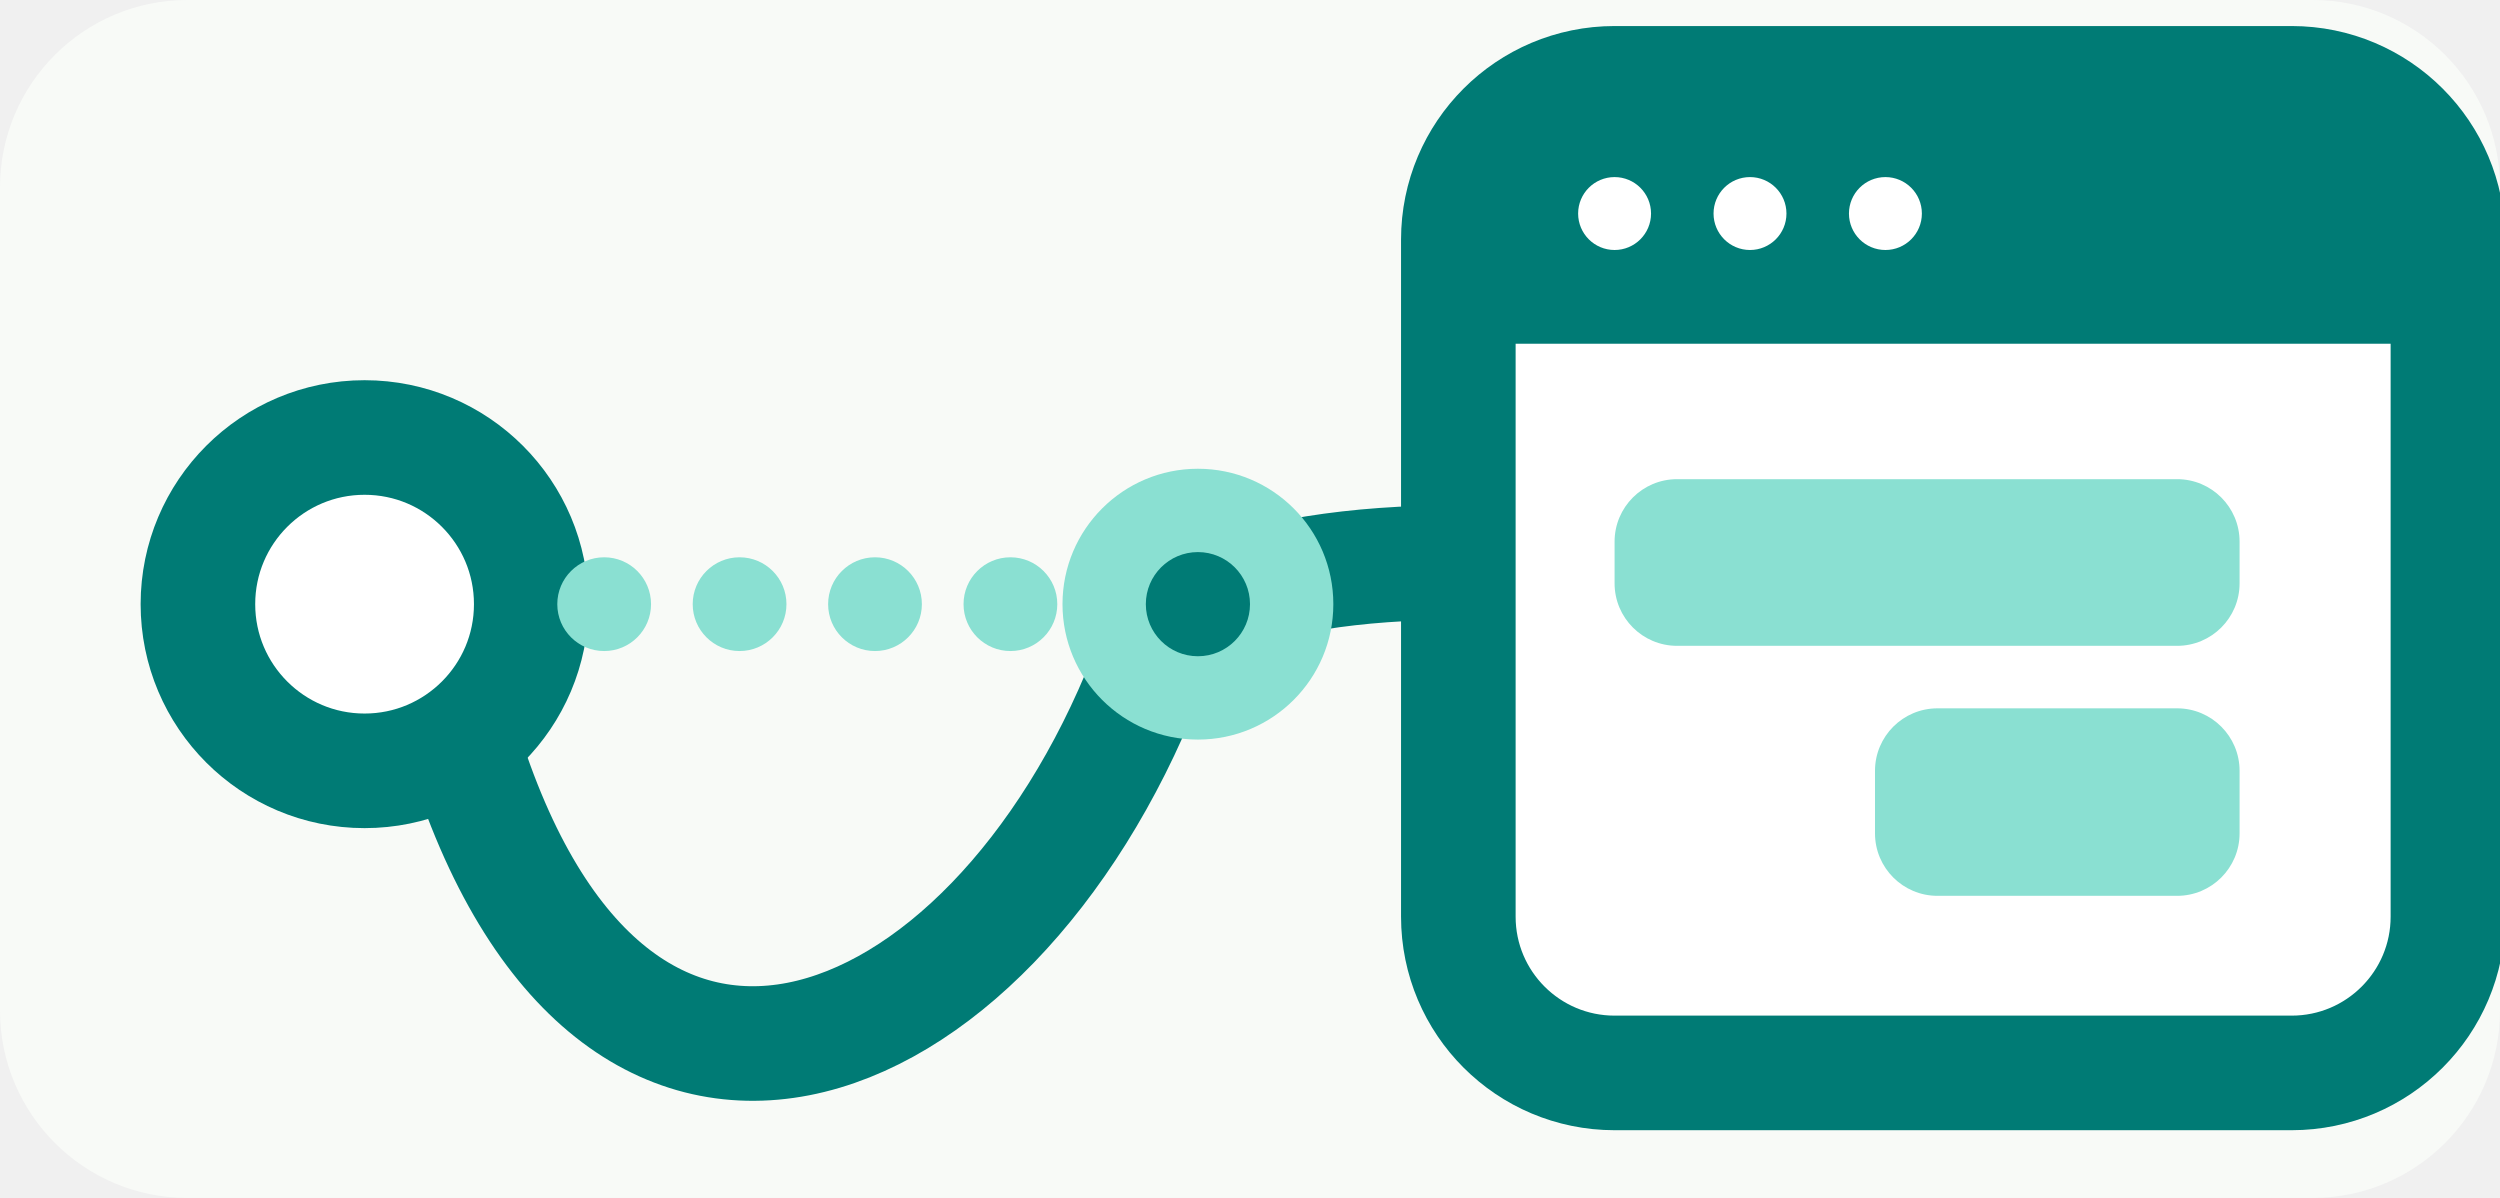
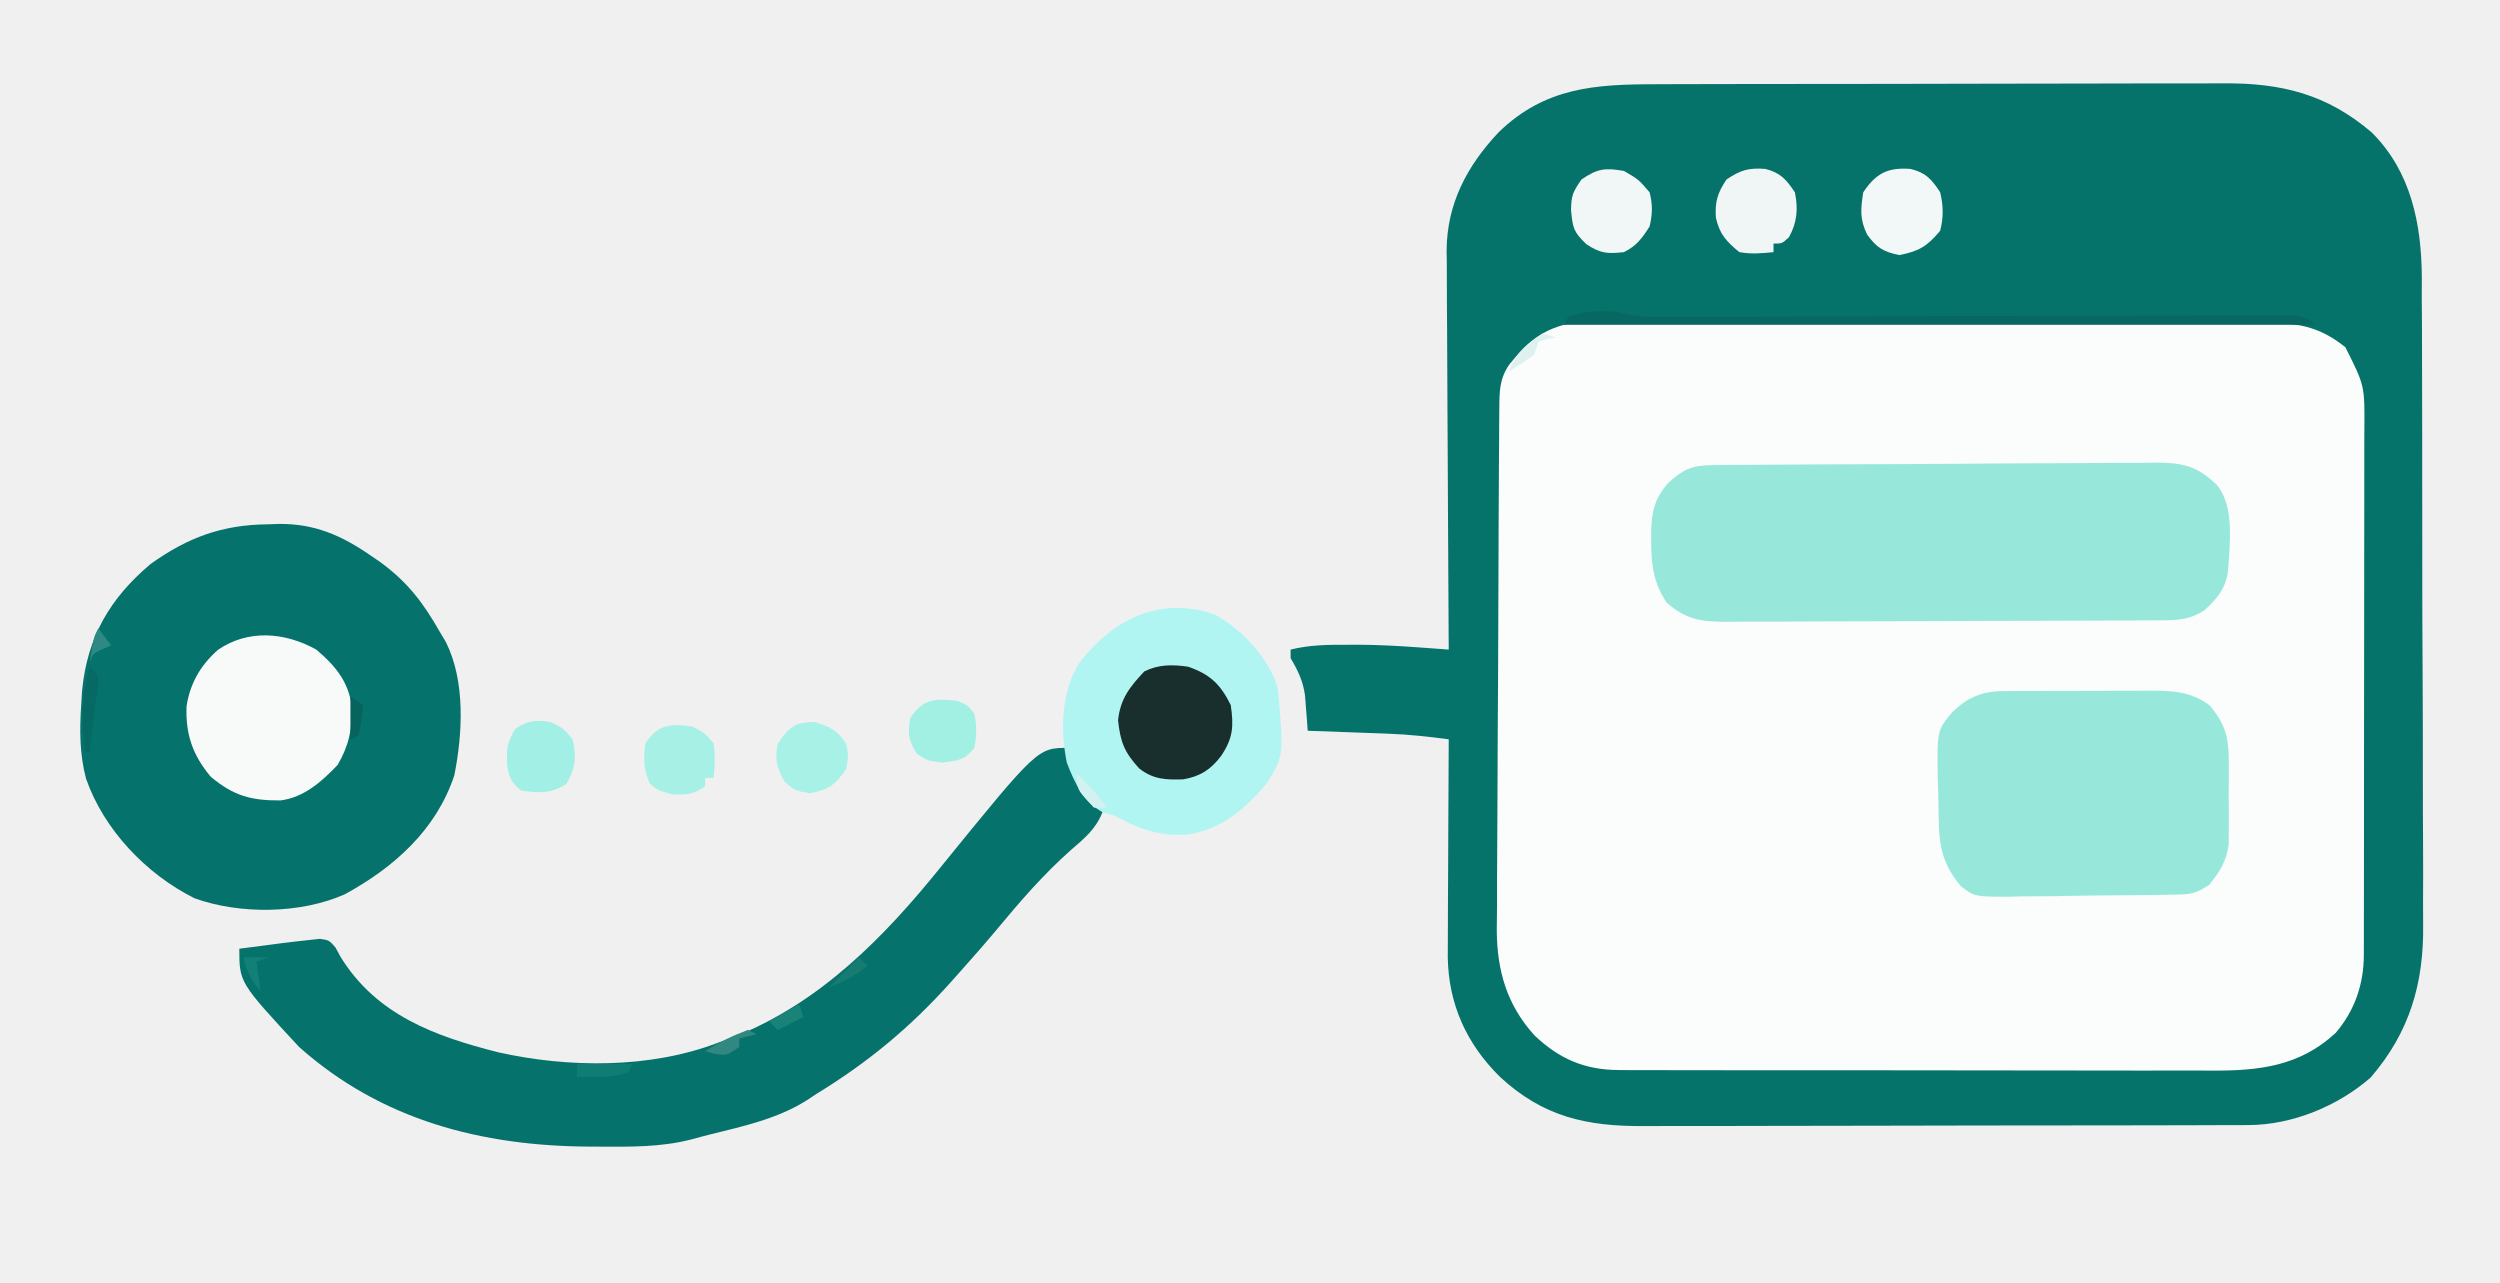
- <svg xmlns="http://www.w3.org/2000/svg" viewBox="10 22 240 115">
-   <rect x="10" y="22" width="240" height="115" rx="18" fill="#F8FAF7" />
-   <path d="M 54 92 C 68 140, 105 125, 120 87" fill="none" stroke="#007B75" stroke-width="11" stroke-linecap="round" />
-   <path d="M 125 80 Q 135 76 150 76" fill="none" stroke="#007B75" stroke-width="11" stroke-linecap="round" />
-   <circle cx="45" cy="80" r="16" fill="#FFFFFF" stroke="#007B75" stroke-width="11" />
-   <circle cx="68" cy="80" r="4.5" fill="#8AE0D2" />
-   <circle cx="81" cy="80" r="4.5" fill="#8AE0D2" />
-   <circle cx="94" cy="80" r="4.5" fill="#8AE0D2" />
-   <circle cx="107" cy="80" r="4.5" fill="#8AE0D2" />
-   <circle cx="125" cy="80" r="13" fill="#8AE0D2" />
-   <circle cx="125" cy="80" r="5" fill="#007B75" />
-   <rect x="150" y="30" width="95" height="95" rx="15" fill="#FFFFFF" />
-   <path d="M 150 45 C 150 36.7 156.7 30 165 30 L 230 30 C 238.3 30 245 36.7 245 45 L 245 55 L 150 55 Z" fill="#007B75" />
-   <rect x="150" y="30" width="95" height="95" rx="15" fill="none" stroke="#007B75" stroke-width="11" />
-   <circle cx="165" cy="42.5" r="3.5" fill="#FFFFFF" />
-   <circle cx="178" cy="42.5" r="3.5" fill="#FFFFFF" />
-   <circle cx="191" cy="42.5" r="3.5" fill="#FFFFFF" />
-   <rect x="165" y="68" width="60" height="16" rx="6" fill="#8AE0D2" />
-   <rect x="190" y="90" width="35" height="18" rx="6" fill="#8AE0D2" />
+ <svg xmlns="http://www.w3.org/2000/svg" viewBox="70 360 585 300" role="img" aria-labelledby="sakala-mark-title">
+   <path d="M0 0 C1.579 -0.006 3.159 -0.013 4.738 -0.02 C9.011 -0.038 13.284 -0.043 17.557 -0.044 C20.231 -0.045 22.905 -0.05 25.579 -0.055 C34.922 -0.073 44.265 -0.082 53.608 -0.08 C62.296 -0.079 70.983 -0.1 79.671 -0.132 C87.148 -0.158 94.625 -0.168 102.102 -0.167 C106.56 -0.167 111.017 -0.172 115.475 -0.194 C119.67 -0.213 123.865 -0.213 128.06 -0.198 C129.593 -0.196 131.125 -0.201 132.657 -0.213 C146.255 -0.314 156.896 2.307 167.395 11.291 C176.592 20.447 179.023 32.685 179.106 45.153 C179.101 46.781 179.096 48.408 179.09 50.036 C179.102 51.785 179.115 53.535 179.131 55.284 C179.166 59.999 179.17 64.714 179.166 69.429 C179.164 73.382 179.178 77.336 179.191 81.289 C179.221 90.625 179.225 99.961 179.212 109.297 C179.199 118.889 179.234 128.481 179.293 138.074 C179.341 146.345 179.358 154.616 179.351 162.888 C179.347 167.813 179.355 172.736 179.394 177.661 C179.429 182.297 179.425 186.931 179.392 191.566 C179.386 193.254 179.393 194.943 179.416 196.631 C179.588 210.349 176.299 221.783 167.145 232.416 C159.468 239.139 148.738 243.529 138.598 243.558 C137.939 243.562 137.28 243.567 136.601 243.572 C134.406 243.584 132.212 243.583 130.018 243.581 C128.438 243.587 126.859 243.594 125.28 243.601 C120.999 243.619 116.718 243.624 112.437 243.625 C109.758 243.626 107.079 243.631 104.401 243.636 C95.045 243.655 85.689 243.663 76.333 243.661 C67.631 243.66 58.929 243.681 50.226 243.713 C42.741 243.739 35.255 243.749 27.77 243.748 C23.305 243.748 18.841 243.753 14.377 243.775 C10.173 243.794 5.97 243.794 1.767 243.78 C0.231 243.777 -1.304 243.782 -2.839 243.794 C-16.332 243.894 -26.511 241.635 -36.605 232.291 C-44.441 224.56 -48.654 215.284 -48.832 204.263 C-48.831 201.888 -48.82 199.513 -48.8 197.138 C-48.797 195.883 -48.794 194.628 -48.791 193.334 C-48.782 190.018 -48.764 186.703 -48.742 183.387 C-48.722 179.995 -48.712 176.603 -48.702 173.21 C-48.68 166.57 -48.647 159.93 -48.605 153.291 C-53.368 152.657 -58.049 152.149 -62.855 151.974 C-63.957 151.932 -65.059 151.89 -66.195 151.847 C-67.32 151.808 -68.445 151.769 -69.605 151.728 C-70.761 151.685 -71.917 151.642 -73.109 151.597 C-75.941 151.492 -78.773 151.39 -81.605 151.291 C-81.659 150.538 -81.713 149.785 -81.769 149.01 C-81.847 148.021 -81.926 147.032 -82.007 146.013 C-82.082 145.034 -82.156 144.054 -82.233 143.045 C-82.686 139.686 -83.892 137.194 -85.605 134.291 C-85.605 133.631 -85.605 132.971 -85.605 132.291 C-81.131 131.174 -76.748 131.142 -72.167 131.166 C-71.449 131.162 -70.73 131.158 -69.99 131.154 C-65.068 131.162 -60.192 131.438 -55.284 131.799 C-54.031 131.89 -52.778 131.982 -51.487 132.076 C-50.06 132.182 -50.06 132.182 -48.605 132.291 C-48.614 131.047 -48.623 129.804 -48.632 128.523 C-48.713 116.783 -48.773 105.043 -48.812 93.302 C-48.833 87.267 -48.861 81.232 -48.906 75.197 C-48.95 69.368 -48.974 63.539 -48.984 57.71 C-48.992 55.491 -49.006 53.272 -49.028 51.053 C-49.057 47.934 -49.061 44.816 -49.059 41.697 C-49.073 40.789 -49.088 39.88 -49.102 38.944 C-49.032 27.954 -44.36 19.142 -36.917 11.228 C-26.098 0.73 -14.376 -0.011 0 0 Z " fill="#FBFCFC" transform="translate(457.6047,379.7095)" />
+   <path d="M0 0 C1.579 -0.006 3.159 -0.013 4.738 -0.02 C9.011 -0.038 13.284 -0.043 17.557 -0.044 C20.231 -0.045 22.905 -0.05 25.579 -0.055 C34.922 -0.073 44.265 -0.082 53.608 -0.08 C62.296 -0.079 70.983 -0.1 79.671 -0.132 C87.148 -0.158 94.625 -0.168 102.102 -0.167 C106.56 -0.167 111.017 -0.172 115.475 -0.194 C119.67 -0.213 123.865 -0.213 128.06 -0.198 C129.593 -0.196 131.125 -0.201 132.657 -0.213 C146.255 -0.314 156.896 2.307 167.395 11.291 C176.592 20.447 179.023 32.685 179.106 45.153 C179.101 46.781 179.096 48.408 179.09 50.036 C179.102 51.785 179.115 53.535 179.131 55.284 C179.166 59.999 179.17 64.714 179.166 69.429 C179.164 73.382 179.178 77.336 179.191 81.289 C179.221 90.625 179.225 99.961 179.212 109.297 C179.199 118.889 179.234 128.481 179.293 138.074 C179.341 146.345 179.358 154.616 179.351 162.888 C179.347 167.813 179.355 172.736 179.394 177.661 C179.429 182.297 179.425 186.931 179.392 191.566 C179.386 193.254 179.393 194.943 179.416 196.631 C179.588 210.349 176.299 221.783 167.145 232.416 C159.468 239.139 148.738 243.529 138.598 243.558 C137.939 243.562 137.28 243.567 136.601 243.572 C134.406 243.584 132.212 243.583 130.018 243.581 C128.438 243.587 126.859 243.594 125.28 243.601 C120.999 243.619 116.718 243.624 112.437 243.625 C109.758 243.626 107.079 243.631 104.401 243.636 C95.045 243.655 85.689 243.663 76.333 243.661 C67.631 243.66 58.929 243.681 50.226 243.713 C42.741 243.739 35.255 243.749 27.77 243.748 C23.305 243.748 18.841 243.753 14.377 243.775 C10.173 243.794 5.97 243.794 1.767 243.78 C0.231 243.777 -1.304 243.782 -2.839 243.794 C-16.332 243.894 -26.511 241.635 -36.605 232.291 C-44.441 224.56 -48.654 215.284 -48.832 204.263 C-48.831 201.888 -48.82 199.513 -48.8 197.138 C-48.797 195.883 -48.794 194.628 -48.791 193.334 C-48.782 190.018 -48.764 186.703 -48.742 183.387 C-48.722 179.995 -48.712 176.603 -48.702 173.21 C-48.68 166.57 -48.647 159.93 -48.605 153.291 C-53.368 152.657 -58.049 152.149 -62.855 151.974 C-63.957 151.932 -65.059 151.89 -66.195 151.847 C-67.32 151.808 -68.445 151.769 -69.605 151.728 C-70.761 151.685 -71.917 151.642 -73.109 151.597 C-75.941 151.492 -78.773 151.39 -81.605 151.291 C-81.659 150.538 -81.713 149.785 -81.769 149.01 C-81.847 148.021 -81.926 147.032 -82.007 146.013 C-82.082 145.034 -82.156 144.054 -82.233 143.045 C-82.686 139.686 -83.892 137.194 -85.605 134.291 C-85.605 133.631 -85.605 132.971 -85.605 132.291 C-81.131 131.174 -76.748 131.142 -72.167 131.166 C-71.449 131.162 -70.73 131.158 -69.99 131.154 C-65.068 131.162 -60.192 131.438 -55.284 131.799 C-54.031 131.89 -52.778 131.982 -51.487 132.076 C-50.06 132.182 -50.06 132.182 -48.605 132.291 C-48.614 131.047 -48.623 129.804 -48.632 128.523 C-48.713 116.783 -48.773 105.043 -48.812 93.302 C-48.833 87.267 -48.861 81.232 -48.906 75.197 C-48.95 69.368 -48.974 63.539 -48.984 57.71 C-48.992 55.491 -49.006 53.272 -49.028 51.053 C-49.057 47.934 -49.061 44.816 -49.059 41.697 C-49.073 40.789 -49.088 39.88 -49.102 38.944 C-49.032 27.954 -44.36 19.142 -36.917 11.228 C-26.098 0.73 -14.376 -0.011 0 0 Z M-32.98 63.853 C-33.462 64.432 -33.944 65.011 -34.441 65.607 C-36.73 68.918 -36.739 71.915 -36.765 75.81 C-36.775 76.957 -36.785 78.105 -36.796 79.288 C-36.802 80.549 -36.807 81.81 -36.813 83.109 C-36.823 84.449 -36.833 85.79 -36.843 87.13 C-36.875 91.537 -36.895 95.943 -36.913 100.349 C-36.917 101.1 -36.92 101.851 -36.923 102.625 C-36.954 109.714 -36.981 116.804 -36.998 123.894 C-37.02 132.943 -37.061 141.992 -37.131 151.04 C-37.179 157.413 -37.203 163.785 -37.21 170.157 C-37.215 173.957 -37.23 177.756 -37.27 181.556 C-37.307 185.139 -37.315 188.721 -37.302 192.305 C-37.302 194.228 -37.331 196.15 -37.362 198.073 C-37.285 207.481 -34.976 215.456 -28.551 222.562 C-22.761 228.067 -16.77 230.661 -8.794 230.678 C-8.146 230.684 -7.498 230.689 -6.83 230.695 C-4.677 230.709 -2.525 230.702 -0.373 230.695 C1.178 230.7 2.73 230.707 4.281 230.715 C8.481 230.733 12.682 230.732 16.882 230.726 C20.396 230.723 23.91 230.729 27.423 230.735 C35.718 230.75 44.012 230.748 52.306 230.737 C60.846 230.725 69.385 230.739 77.924 230.766 C85.27 230.788 92.616 230.795 99.963 230.789 C104.344 230.786 108.725 230.788 113.106 230.805 C117.229 230.821 121.351 230.817 125.474 230.798 C126.981 230.794 128.488 230.797 129.995 230.808 C141.01 230.879 150.543 229.776 158.927 222.005 C163.429 216.749 165.518 210.576 165.529 203.738 C165.533 202.583 165.538 201.428 165.542 200.237 C165.541 198.969 165.541 197.7 165.541 196.393 C165.544 195.044 165.547 193.696 165.551 192.347 C165.56 188.682 165.562 185.016 165.563 181.351 C165.563 179.06 165.565 176.768 165.568 174.477 C165.577 166.481 165.581 158.485 165.581 150.489 C165.58 143.041 165.591 135.594 165.606 128.146 C165.619 121.749 165.625 115.351 165.624 108.954 C165.624 105.134 165.627 101.315 165.637 97.496 C165.647 93.901 165.647 90.306 165.64 86.711 C165.638 84.769 165.647 82.827 165.655 80.886 C165.748 70.536 165.748 70.536 161.208 61.541 C155.699 57.134 150.968 55.916 143.995 55.903 C143.283 55.897 142.572 55.892 141.839 55.887 C139.472 55.872 137.106 55.879 134.739 55.886 C133.035 55.881 131.331 55.874 129.627 55.866 C125.012 55.848 120.396 55.849 115.78 55.855 C111.923 55.858 108.067 55.852 104.21 55.846 C95.11 55.832 86.01 55.833 76.911 55.844 C67.53 55.856 58.149 55.842 48.767 55.815 C40.705 55.793 32.643 55.786 24.581 55.792 C19.769 55.796 14.957 55.793 10.146 55.776 C5.621 55.76 1.097 55.764 -3.427 55.783 C-5.085 55.787 -6.743 55.784 -8.401 55.773 C-10.669 55.76 -12.936 55.772 -15.204 55.789 C-16.472 55.79 -17.74 55.79 -19.046 55.79 C-24.781 56.597 -29.3 59.309 -32.98 63.853 Z " fill="#06736B" transform="translate(457.6047,379.7095)" />
+   <path d="M0 0 C1.297 -0.044 1.297 -0.044 2.621 -0.088 C10.981 -0.169 17.298 2.59 24.125 7.312 C24.821 7.787 25.517 8.261 26.234 8.75 C32.77 13.52 36.38 18.298 40.375 25.312 C40.816 26.051 41.257 26.79 41.711 27.551 C46.287 36.686 45.653 48.959 43.68 58.77 C39.429 71.538 29.572 80.289 18.051 86.582 C7.719 91.172 -6.512 91.331 -17.125 87.5 C-28.439 81.843 -38.328 71.463 -42.5 59.5 C-44.001 53.735 -44.015 48.228 -43.625 42.312 C-43.555 41.173 -43.486 40.033 -43.414 38.859 C-42.177 26.383 -36.945 17.349 -27.391 9.289 C-18.625 3.024 -10.606 0.115 0 0 Z " fill="#05736B" transform="translate(132.625,482.6875)" />
+   <path d="M0 0 C0.977 -0.01 1.954 -0.02 2.961 -0.03 C4.575 -0.039 4.575 -0.039 6.221 -0.048 C7.351 -0.058 8.481 -0.068 9.646 -0.078 C13.4 -0.108 17.154 -0.129 20.908 -0.148 C22.188 -0.155 23.468 -0.161 24.787 -0.168 C30.169 -0.194 35.55 -0.217 40.931 -0.232 C48.637 -0.254 56.342 -0.296 64.048 -0.366 C70.123 -0.419 76.198 -0.439 82.273 -0.448 C84.855 -0.456 87.436 -0.475 90.018 -0.504 C93.633 -0.543 97.246 -0.544 100.862 -0.536 C102.46 -0.566 102.46 -0.566 104.091 -0.597 C110.262 -0.537 113.692 0.286 118.14 4.677 C122.366 9.796 121.088 18.682 120.699 24.954 C120.087 28.997 118.131 31.304 115.189 33.981 C112.025 36.027 109.344 36.289 105.679 36.308 C104.716 36.315 103.752 36.322 102.76 36.329 C101.177 36.334 101.177 36.334 99.563 36.338 C97.894 36.347 97.894 36.347 96.192 36.358 C92.503 36.377 88.815 36.389 85.127 36.399 C83.868 36.403 82.61 36.407 81.313 36.411 C75.34 36.43 69.368 36.445 63.395 36.453 C56.507 36.463 49.619 36.489 42.731 36.529 C36.76 36.563 30.789 36.575 24.818 36.579 C22.28 36.584 19.743 36.596 17.205 36.614 C13.655 36.638 10.105 36.638 6.555 36.631 C5.506 36.643 4.457 36.656 3.376 36.669 C-2.609 36.627 -6.096 36.185 -10.635 32.161 C-13.775 27.498 -14.247 23.252 -14.26 17.786 C-14.263 17.034 -14.266 16.283 -14.269 15.508 C-14.118 10.776 -13.475 7.845 -10.26 4.161 C-6.815 0.985 -4.665 0.038 0 0 Z " fill="#97E8DB" transform="translate(470.6352,468.8394)" />
+   <path d="M0 0 C0.159 0.58 0.317 1.16 0.48 1.758 C2.129 7.276 4.036 10.822 8 15 C6.434 18.998 3.836 21.102 0.625 23.875 C-5.799 29.565 -11.26 35.884 -16.732 42.477 C-19.423 45.709 -22.202 48.861 -25 52 C-25.842 52.946 -26.684 53.892 -27.551 54.867 C-37.072 65.479 -46.88 73.589 -59 81 C-60.121 81.744 -60.121 81.744 -61.266 82.504 C-68.087 86.788 -76.024 88.535 -83.773 90.448 C-85.201 90.802 -86.624 91.177 -88.039 91.577 C-95.271 93.476 -102.568 93.354 -110 93.312 C-110.689 93.31 -111.379 93.308 -112.089 93.306 C-137.308 93.179 -160.775 87.121 -180 70 C-194 54.919 -194 54.919 -194 47 C-191.438 46.663 -188.875 46.33 -186.312 46 C-185.591 45.905 -184.87 45.809 -184.127 45.711 C-182.087 45.45 -180.045 45.218 -178 45 C-176.59 44.845 -176.59 44.845 -175.152 44.688 C-173 45 -173 45 -171.516 46.688 C-171.098 47.451 -170.68 48.214 -170.25 49 C-161.846 62.553 -148.214 67.486 -133.41 71.238 C-116.949 74.915 -97.857 75.081 -82 69 C-80.828 68.576 -79.656 68.152 -78.449 67.715 C-58.213 59.775 -43.148 44.382 -29.75 27.75 C-7.196 0 -7.196 0 0 0 Z " fill="#05726B" transform="translate(320,535)" />
+   <path d="M0 0 C0.921 -0.01 1.843 -0.019 2.792 -0.029 C4.275 -0.028 4.275 -0.028 5.788 -0.026 C6.811 -0.03 7.834 -0.035 8.889 -0.039 C11.052 -0.045 13.216 -0.045 15.379 -0.041 C18.682 -0.038 21.985 -0.061 25.288 -0.087 C27.392 -0.089 29.496 -0.09 31.6 -0.089 C33.077 -0.102 33.077 -0.102 34.584 -0.117 C39.868 -0.081 43.887 0.087 48.327 3.275 C51.976 7.567 52.837 10.635 52.858 16.212 C52.866 18.173 52.866 18.173 52.874 20.173 C52.861 21.184 52.861 21.184 52.848 22.215 C52.827 24.27 52.848 26.321 52.874 28.376 C52.868 29.683 52.863 30.99 52.858 32.337 C52.853 33.524 52.849 34.712 52.844 35.935 C52.221 39.958 50.855 42.116 48.327 45.275 C45.056 47.455 44.018 47.544 40.216 47.613 C39.175 47.635 38.133 47.658 37.06 47.681 C35.372 47.698 35.372 47.698 33.651 47.716 C32.493 47.73 31.335 47.744 30.142 47.758 C27.69 47.781 25.238 47.798 22.786 47.81 C19.039 47.837 15.294 47.912 11.547 47.988 C9.165 48.004 6.783 48.018 4.401 48.029 C3.282 48.058 2.163 48.088 1.01 48.119 C-6.608 48.076 -6.608 48.076 -9.719 45.736 C-15.164 39.509 -14.981 34.209 -15.078 26.118 C-15.11 24.112 -15.18 22.106 -15.25 20.101 C-15.376 9.201 -15.376 9.201 -11.896 4.974 C-8.337 1.511 -4.962 0.028 0 0 Z " fill="#97E8DB" transform="translate(538.6733,521.7253)" />
+   <path d="M0 0 C6.479 3.758 12.437 9.924 14.625 17.16 C16.063 33.03 16.063 33.03 12.02 39.488 C7.036 45.462 1.223 50.414 -6.719 51.473 C-12.328 51.75 -16.423 50.689 -21.41 48.156 C-23.449 47.048 -23.449 47.048 -26.125 46.348 C-30.83 43.864 -32.894 39.408 -34.75 34.598 C-36.297 26.801 -36.068 17.984 -31.75 11.16 C-23.937 1.122 -12.896 -4.56 0 0 Z " fill="#B1F5F2" transform="translate(354.375,503.8398)" />
+   <path d="M0 0 C4.301 3.617 7.521 7.412 8.285 13.137 C8.491 18.399 7.702 22.38 5 27 C1.278 30.902 -2.864 34.602 -8.367 35.301 C-15.244 35.333 -19.305 34.256 -24.688 29.75 C-28.928 24.707 -30.603 19.783 -30.348 13.27 C-29.522 7.881 -27.061 3.659 -23 0.062 C-15.942 -4.79 -7.309 -4.076 0 0 Z " fill="#F8FAFA" transform="translate(144,512)" />
+   <path d="M0 0 C5.151 1.783 7.6 4.107 10 9 C10.709 13.966 10.554 16.699 7.75 20.875 C5.324 24.095 2.848 25.681 -1.148 26.371 C-5.249 26.493 -8.127 26.399 -11.438 23.812 C-14.919 19.991 -15.819 17.659 -16.375 12.562 C-15.842 7.499 -13.653 4.771 -10.25 1.125 C-6.864 -0.568 -3.663 -0.509 0 0 Z " fill="#192F2D" transform="translate(348,516)" />
+   <path d="M0 0 C2.894 0.661 5.599 0.615 8.567 0.606 C9.881 0.604 11.195 0.603 12.548 0.601 C14.003 0.594 15.457 0.588 16.911 0.581 C18.444 0.577 19.976 0.574 21.509 0.571 C24.808 0.565 28.107 0.555 31.406 0.543 C36.62 0.525 41.834 0.516 47.048 0.508 C61.875 0.483 76.701 0.447 91.527 0.403 C99.717 0.378 107.906 0.361 116.095 0.351 C121.281 0.345 126.467 0.329 131.653 0.307 C134.875 0.295 138.097 0.292 141.319 0.291 C142.816 0.289 144.313 0.283 145.81 0.274 C147.849 0.262 149.889 0.263 151.928 0.265 C153.07 0.262 154.213 0.259 155.39 0.256 C158.184 0.499 158.184 0.499 161.184 2.499 C103.104 2.499 45.024 2.499 -14.816 2.499 C-14.486 1.839 -14.156 1.179 -13.816 0.499 C-9.439 -0.788 -4.43 -1.223 0 0 Z " fill="#076861" transform="translate(450.8159,433.5011)" />
+   <path d="M0 0 C3.601 0.878 4.945 2.422 6.938 5.473 C7.691 8.655 7.741 11.297 6.938 14.473 C3.908 18.093 2.001 19.267 -2.625 20.16 C-6.326 19.42 -7.973 18.415 -10.176 15.32 C-11.89 11.749 -11.687 9.409 -11.062 5.473 C-8.057 0.964 -5.259 -0.388 0 0 Z " fill="#F2F7F7" transform="translate(517.0625,399.5273)" />
+   <path d="M0 0 C3.552 0.874 4.948 2.493 6.938 5.477 C7.728 9.317 7.482 12.486 5.562 15.977 C3.938 17.477 3.938 17.477 1.938 17.477 C1.938 18.137 1.938 18.797 1.938 19.477 C-0.991 19.774 -3.206 19.973 -6.062 19.477 C-9.157 16.898 -10.617 15.351 -11.539 11.473 C-11.811 7.695 -11.148 5.605 -9.062 2.477 C-5.734 0.257 -3.923 -0.282 0 0 Z " fill="#F0F6F6" transform="translate(483.0625,399.5234)" />
+   <path d="M0 0 C3.438 2 3.438 2 6 5 C6.746 7.826 6.687 10.165 6 13 C4.206 15.81 2.981 17.509 0 19 C-3.872 19.43 -5.525 19.317 -8.812 17.125 C-11.799 14.224 -11.957 13.439 -12.375 9.188 C-12.319 5.759 -11.998 4.997 -9.938 2 C-6.202 -0.544 -4.44 -0.779 0 0 Z " fill="#F1F7F6" transform="translate(450,400)" />
+   <path d="M0 0 C2.938 1.5 2.938 1.5 5 4 C5.417 6.802 5.238 9.143 5 12 C4.34 12 3.68 12 3 12 C3 12.66 3 13.32 3 14 C0.248 15.871 -1.162 15.994 -4.562 15.875 C-8 15 -8 15 -9.938 13.375 C-11.437 10.023 -11.454 7.63 -11 4 C-8.104 -0.517 -5.127 -0.72 0 0 Z " fill="#A6F0E6" transform="translate(232,530)" />
+   <path d="M0 0 C3.713 1.148 5.269 1.853 7.438 5.062 C8 8 8 8 7.438 11.062 C4.805 14.732 3.349 15.903 -1.125 16.688 C-4.562 16.062 -4.562 16.062 -7 13.938 C-8.853 10.528 -9.278 8.881 -8.562 5.062 C-5.889 1.255 -4.715 0.083 0 0 Z " fill="#A7F1E7" transform="translate(260.5625,528.9375)" />
+   <path d="M0 0 C2.875 1.5 2.875 1.5 5 4 C5.942 7.999 5.611 10.981 3.5 14.5 C-0.287 16.772 -2.612 16.557 -7 16 C-9.361 14.229 -9.843 12.97 -10.309 10.094 C-10.529 6.512 -10.361 4.556 -8.375 1.5 C-5.26 -0.467 -3.628 -0.592 0 0 Z " fill="#A2EFE5" transform="translate(199,529)" />
+   <path d="M0 0 C2.438 1 2.438 1 4 3 C4.561 5.777 4.561 8.223 4 11 C1.72 13.918 0.174 13.978 -3.5 14.438 C-7 14 -7 14 -9.438 12.375 C-11.472 9.283 -11.606 7.636 -11 4 C-8.046 -0.49 -5.143 -0.643 0 0 Z " fill="#A2EFE4" transform="translate(294,524)" />
+   <path d="M0 0 C2 2 2 2 2.012 3.848 C1.905 4.579 1.798 5.309 1.688 6.062 C1.579 6.857 1.471 7.651 1.359 8.469 C1.241 9.304 1.122 10.139 1 11 C0.807 12.687 0.619 14.374 0.438 16.062 C0.293 17.362 0.149 18.661 0 20 C-0.33 20 -0.66 20 -1 20 C-1.999 12.775 -1.963 7.043 0 0 Z " fill="#066963" transform="translate(91,516)" />
+   <path d="M0 0 C4.29 0 8.58 0 13 0 C12.67 0.66 12.34 1.32 12 2 C8.016 3.172 4.126 3.081 0 3 C0 2.01 0 1.02 0 0 Z " fill="#107D75" transform="translate(205,609)" />
+   <path d="M0 0 C0.66 0.33 1.32 0.66 2 1 C0.68 1.33 -0.64 1.66 -2 2 C-2 2.66 -2 3.32 -2 4 C-5 6 -5 6 -7.688 5.625 C-8.451 5.419 -9.214 5.213 -10 5 C-6.765 2.844 -3.628 1.385 0 0 Z " fill="#308881" transform="translate(245,601)" />
+   <path d="M0 0 C1.485 0.99 1.485 0.99 3 2 C2.744 4.343 2.407 6.678 2 9 C1.01 9.495 1.01 9.495 0 10 C0 6.7 0 3.4 0 0 Z " fill="#06645D" transform="translate(152,523)" />
+   <path d="M0 0 C0.99 0.33 1.98 0.66 3 1 C2.361 1.103 1.721 1.206 1.062 1.312 C0.382 1.539 -0.299 1.766 -1 2 C-1.33 2.99 -1.66 3.98 -2 5 C-3.956 6.397 -5.954 7.738 -8 9 C-6.408 4.7 -3.645 2.603 0 0 Z " fill="#DFF1EF" transform="translate(431,438)" />
+   <path d="M0 0 C0.33 0.99 0.66 1.98 1 3 C-0.98 3.99 -2.96 4.98 -5 6 C-5.66 5.34 -6.32 4.68 -7 4 C-4.69 2.68 -2.38 1.36 0 0 Z " fill="#198379" transform="translate(257,595)" />
+   <path d="M0 0 C1.98 0 3.96 0 6 0 C5.01 0.33 4.02 0.66 3 1 C3.33 3.31 3.66 5.62 4 8 C1.846 5.378 0.599 3.356 0 0 Z " fill="#138077" transform="translate(127,584)" />
+   <path d="M0 0 C2.648 2.578 4.944 4.916 7 8 C6.01 8 5.02 8 4 8 C0 3.771 0 3.771 0 0 Z " fill="#D2F1F0" transform="translate(322,541)" />
+   <path d="M0 0 C0.66 0.66 1.32 1.32 2 2 C-0.853 4.325 -3.541 5.751 -7 7 C-4.667 4.667 -2.333 2.333 0 0 Z " fill="#167B73" transform="translate(271,584)" />
+   <path d="M0 0 C0.99 1.32 1.98 2.64 3 4 C2.361 4.289 1.721 4.577 1.062 4.875 C-1.152 5.828 -1.152 5.828 -2 8 C-1.125 2.25 -1.125 2.25 0 0 Z " fill="#2D8984" transform="translate(93,507)" />
</svg>
